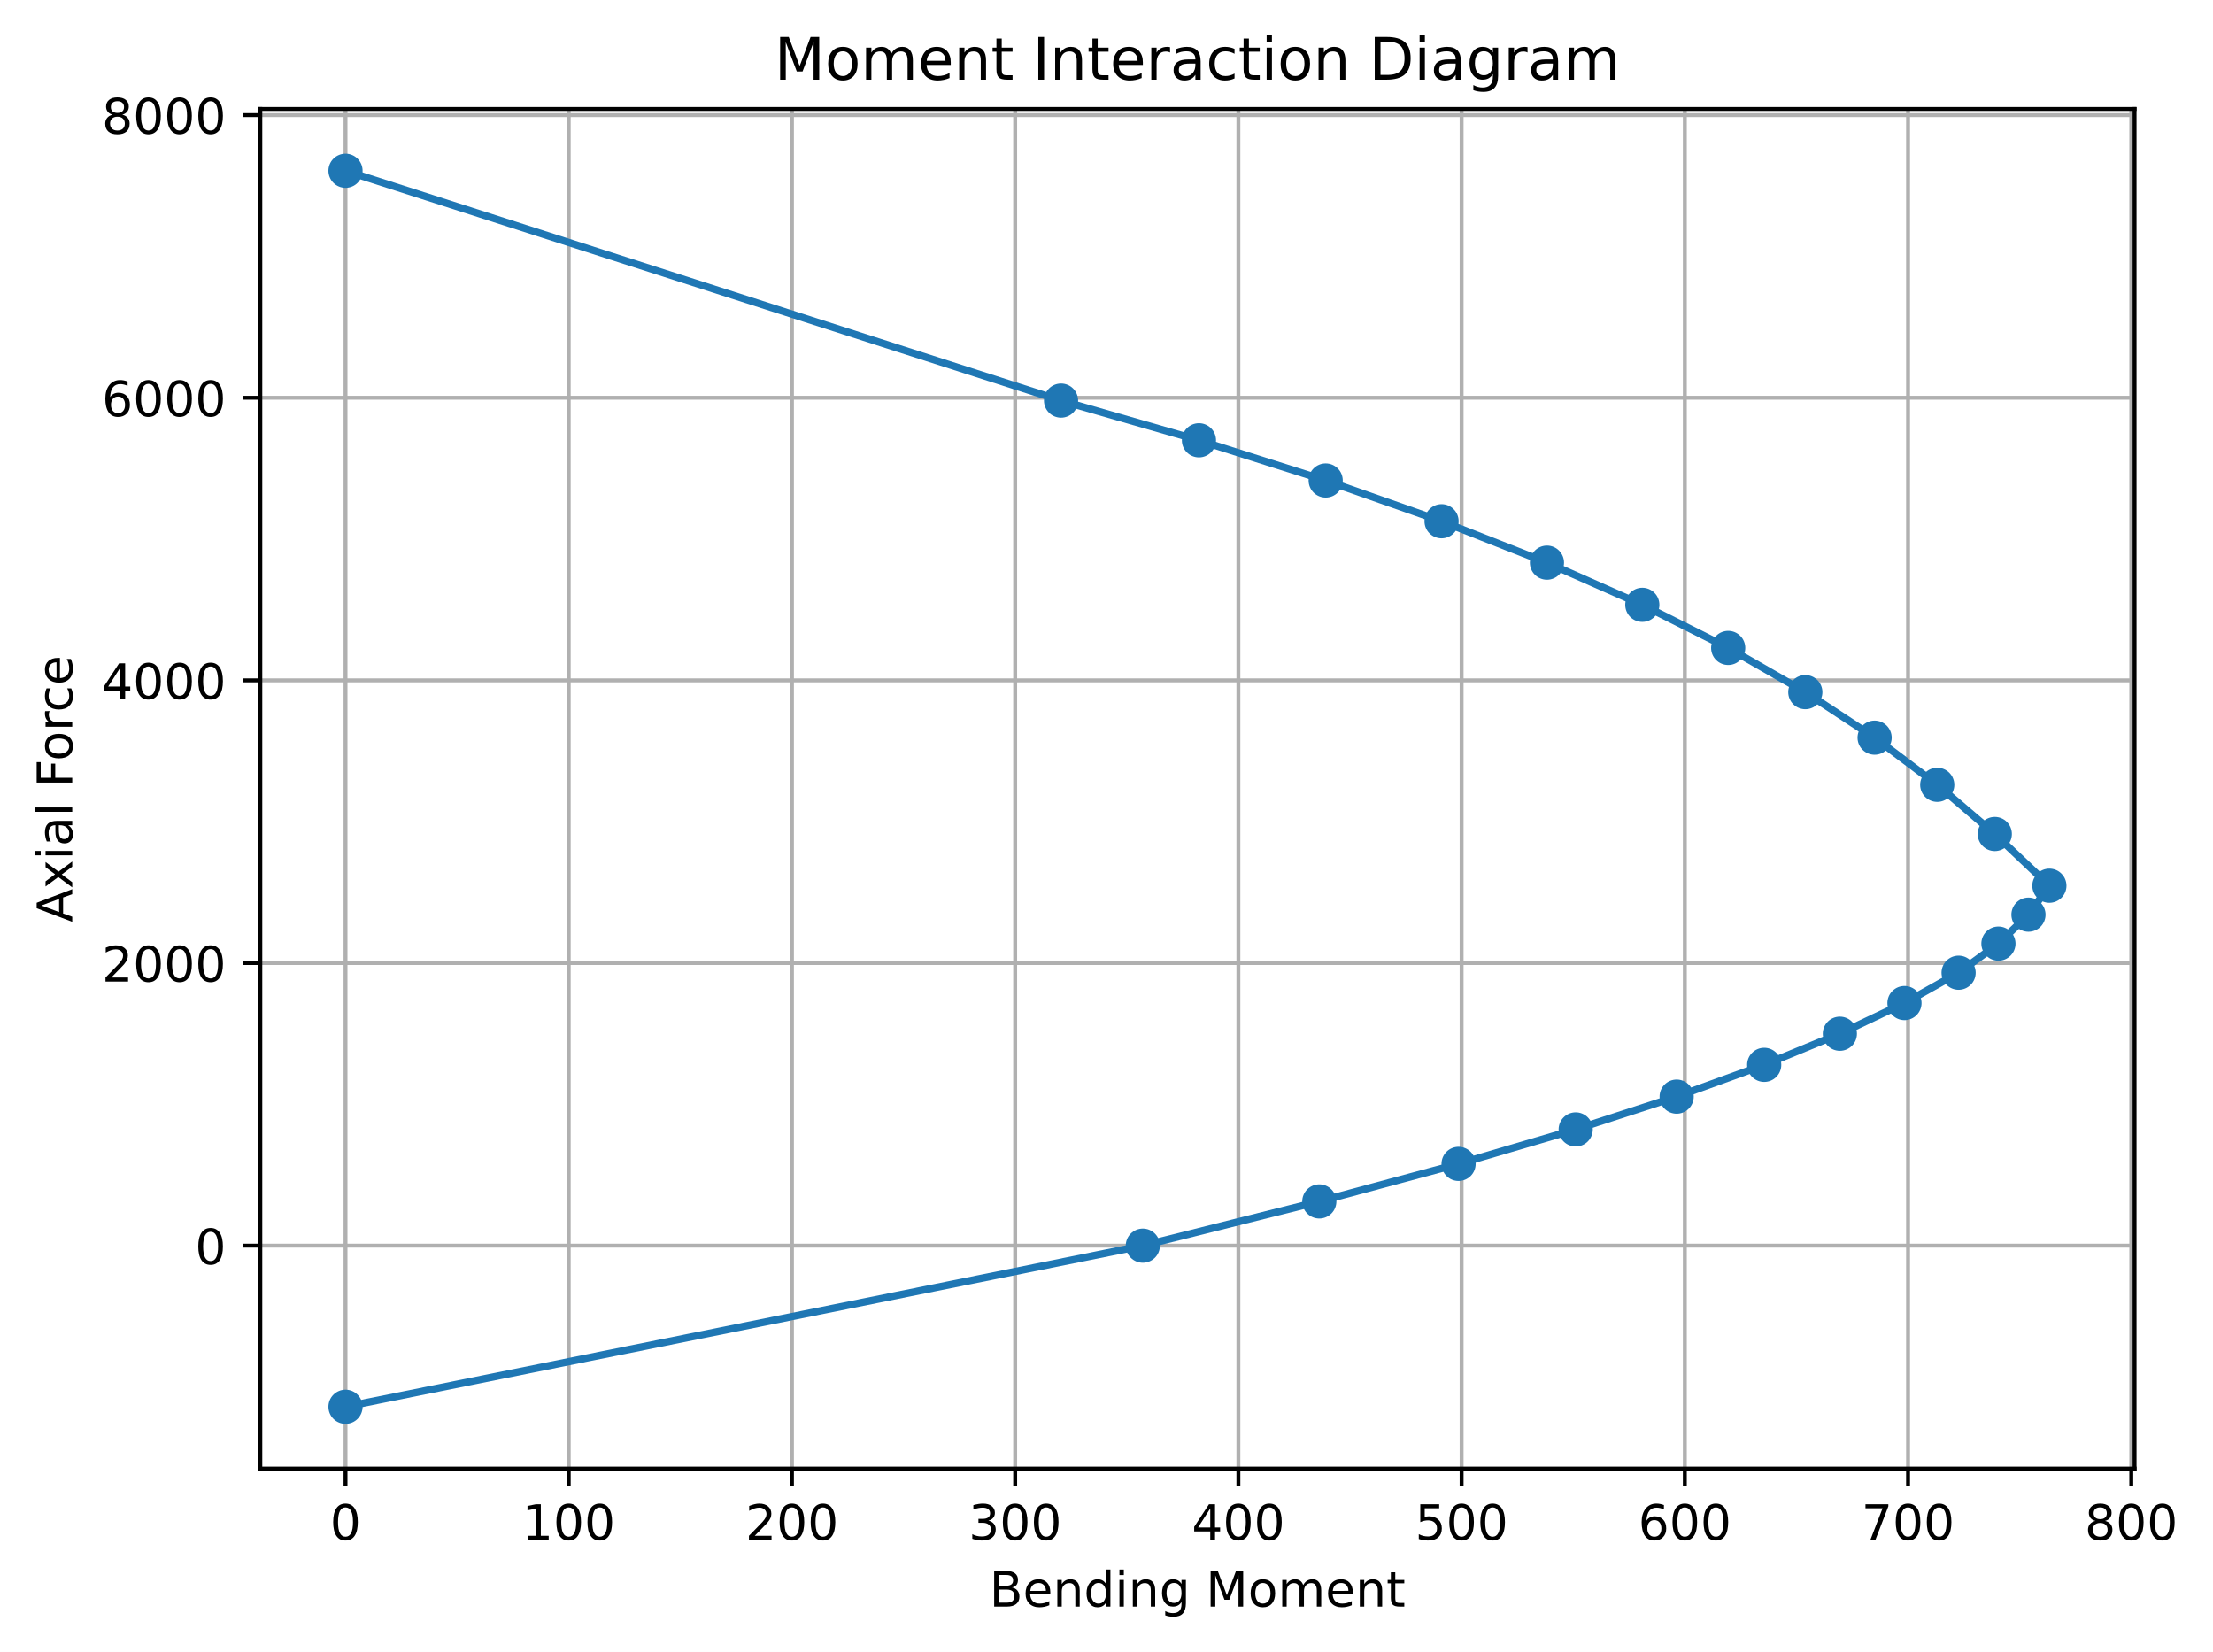
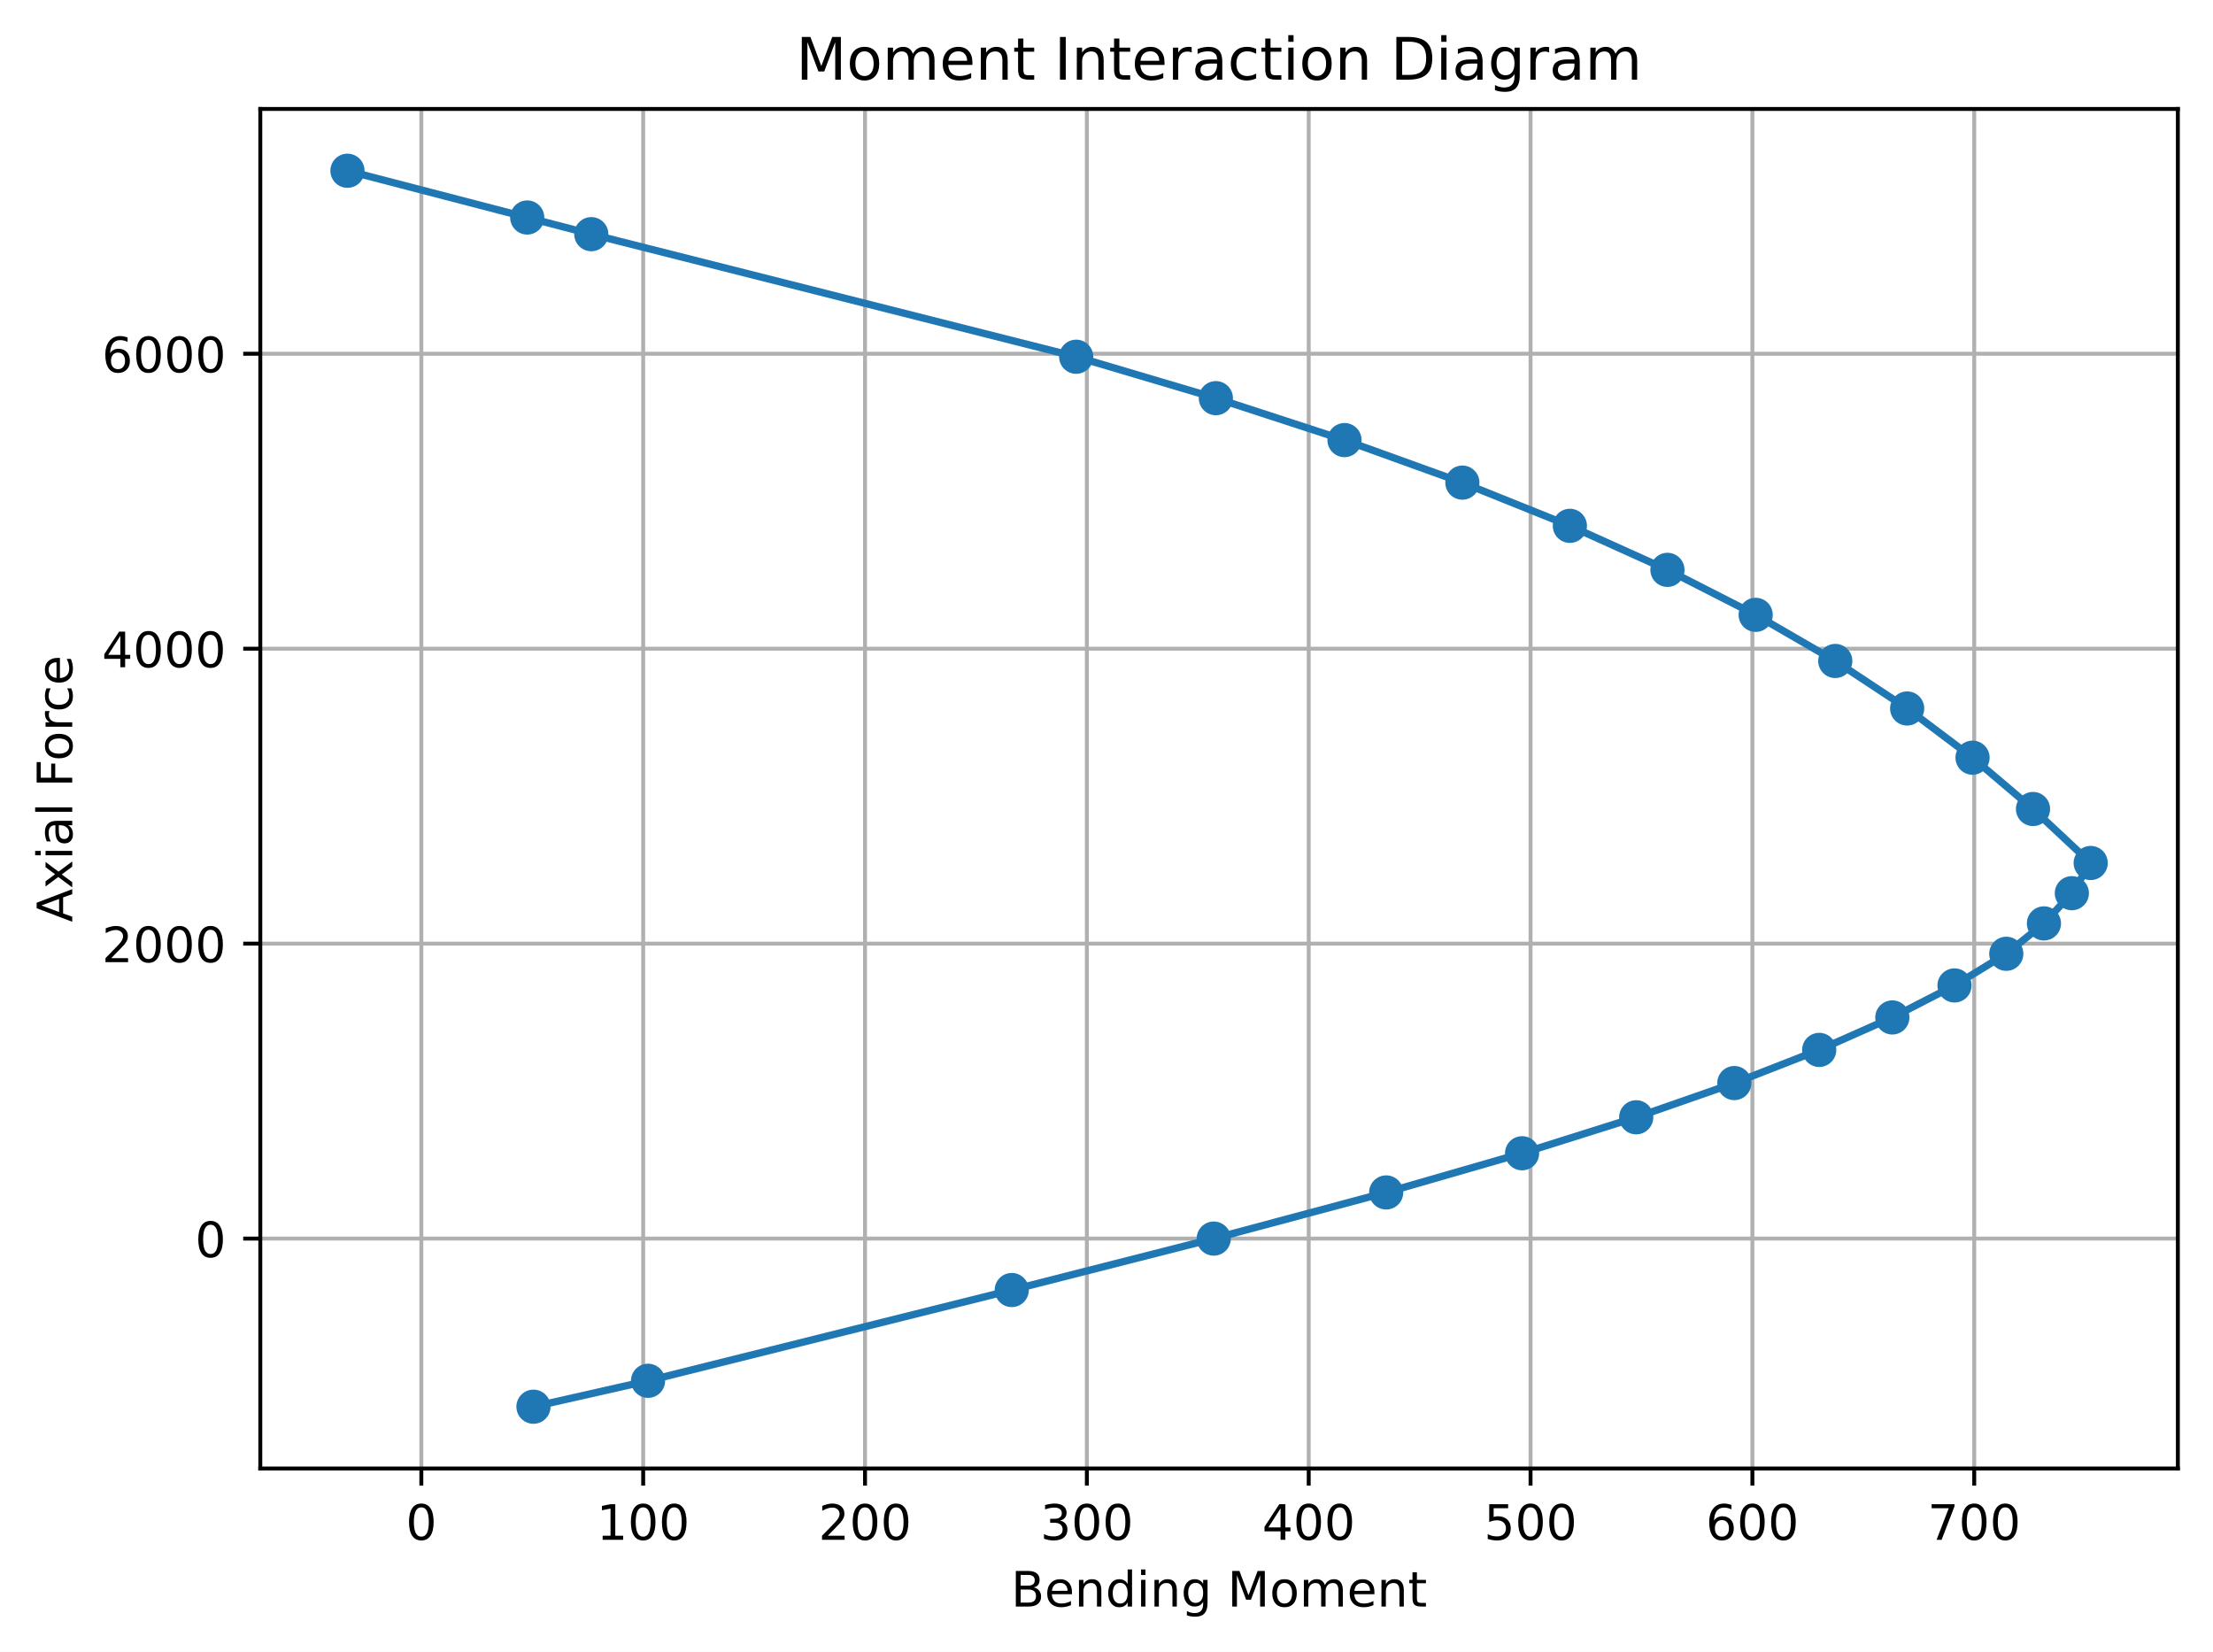
- <svg xmlns="http://www.w3.org/2000/svg" xmlns:xlink="http://www.w3.org/1999/xlink" width="453.365pt" height="338.374pt" viewBox="0 0 453.365 338.374" version="1.1">
+ <svg xmlns="http://www.w3.org/2000/svg" xmlns:xlink="http://www.w3.org/1999/xlink" width="453.384pt" height="338.374pt" viewBox="0 0 453.384 338.374" version="1.1">
  <defs>
    <style type="text/css">*{stroke-linejoin: round; stroke-linecap: butt}</style>
  </defs>
  <g id="figure_1">
    <g id="patch_1">
-       <path d="M -0 338.374  L 453.365 338.374  L 453.365 0  L -0 0  z " style="fill: #ffffff" />
+       <path d="M -0 338.374  L 453.384 338.374  L 453.384 0  L -0 0  z " style="fill: #ffffff" />
    </g>
    <g id="axes_1">
      <g id="patch_2">
-         <path d="M 53.328 300.818  L 437.295 300.818  L 437.295 22.318  L 53.328 22.318  z " style="fill: #ffffff" />
+         <path d="M 53.328 300.818  L 446.184 300.818  L 446.184 22.318  L 53.328 22.318  z " style="fill: #ffffff" />
      </g>
      <g id="matplotlib.axis_1">
        <g id="xtick_1">
          <g id="line2d_1">
-             <path d="M 70.781 300.818  L 70.781 22.318  " clip-path="url(#p9a3f2402bc)" style="fill: none; stroke: #b0b0b0; stroke-width: 0.8; stroke-linecap: square" />
+             <path d="M 86.321 300.818  L 86.321 22.318  " clip-path="url(#pd69ada2372)" style="fill: none; stroke: #b0b0b0; stroke-width: 0.8; stroke-linecap: square" />
          </g>
          <g id="line2d_2">
            <defs>
-               <path id="m0f77abb4a2" d="M 0 0  L 0 3.5  " style="stroke: #000000; stroke-width: 0.8" />
+               <path id="ma779f491b8" d="M 0 0  L 0 3.5  " style="stroke: #000000; stroke-width: 0.8" />
            </defs>
            <g>
-               <use xlink:href="#m0f77abb4a2" x="70.781" y="300.818" style="stroke: #000000; stroke-width: 0.8" />
+               <use xlink:href="#ma779f491b8" x="86.321" y="300.818" style="stroke: #000000; stroke-width: 0.8" />
            </g>
          </g>
          <g id="text_1">
-             <g transform="translate(67.5999 315.4166)scale(0.1 -0.1)">
+             <g transform="translate(83.14009 315.4166)scale(0.1 -0.1)">
              <defs>
                <path id="DejaVuSans-30" d="M 2034 4250  Q 1547 4250 1301 3770  Q 1056 3291 1056 2328  Q 1056 1369 1301 889  Q 1547 409 2034 409  Q 2525 409 2770 889  Q 3016 1369 3016 2328  Q 3016 3291 2770 3770  Q 2525 4250 2034 4250  z M 2034 4750  Q 2819 4750 3233 4129  Q 3647 3509 3647 2328  Q 3647 1150 3233 529  Q 2819 -91 2034 -91  Q 1250 -91 836 529  Q 422 1150 422 2328  Q 422 3509 836 4129  Q 1250 4750 2034 4750  z " transform="scale(0.015625)" />
              </defs>
              <use xlink:href="#DejaVuSans-30" />
            </g>
          </g>
        </g>
        <g id="xtick_2">
          <g id="line2d_3">
-             <path d="M 116.511 300.818  L 116.511 22.318  " clip-path="url(#p9a3f2402bc)" style="fill: none; stroke: #b0b0b0; stroke-width: 0.8; stroke-linecap: square" />
+             <path d="M 131.771 300.818  L 131.771 22.318  " clip-path="url(#pd69ada2372)" style="fill: none; stroke: #b0b0b0; stroke-width: 0.8; stroke-linecap: square" />
          </g>
          <g id="line2d_4">
            <g>
-               <use xlink:href="#m0f77abb4a2" x="116.511" y="300.818" style="stroke: #000000; stroke-width: 0.8" />
+               <use xlink:href="#ma779f491b8" x="131.771" y="300.818" style="stroke: #000000; stroke-width: 0.8" />
            </g>
          </g>
          <g id="text_2">
-             <g transform="translate(106.9675 315.4166)scale(0.1 -0.1)">
+             <g transform="translate(122.2269 315.4166)scale(0.1 -0.1)">
              <defs>
                <path id="DejaVuSans-31" d="M 794 531  L 1825 531  L 1825 4091  L 703 3866  L 703 4441  L 1819 4666  L 2450 4666  L 2450 531  L 3481 531  L 3481 0  L 794 0  L 794 531  z " transform="scale(0.015625)" />
              </defs>
              <use xlink:href="#DejaVuSans-31" />
              <use xlink:href="#DejaVuSans-30" x="63.623" />
              <use xlink:href="#DejaVuSans-30" x="127.246" />
            </g>
          </g>
        </g>
        <g id="xtick_3">
          <g id="line2d_5">
-             <path d="M 162.241 300.818  L 162.241 22.318  " clip-path="url(#p9a3f2402bc)" style="fill: none; stroke: #b0b0b0; stroke-width: 0.8; stroke-linecap: square" />
+             <path d="M 177.22 300.818  L 177.22 22.318  " clip-path="url(#pd69ada2372)" style="fill: none; stroke: #b0b0b0; stroke-width: 0.8; stroke-linecap: square" />
          </g>
          <g id="line2d_6">
            <g>
-               <use xlink:href="#m0f77abb4a2" x="162.241" y="300.818" style="stroke: #000000; stroke-width: 0.8" />
+               <use xlink:href="#ma779f491b8" x="177.22" y="300.818" style="stroke: #000000; stroke-width: 0.8" />
            </g>
          </g>
          <g id="text_3">
-             <g transform="translate(152.6975 315.4166)scale(0.1 -0.1)">
+             <g transform="translate(167.6762 315.4166)scale(0.1 -0.1)">
              <defs>
                <path id="DejaVuSans-32" d="M 1228 531  L 3431 531  L 3431 0  L 469 0  L 469 531  Q 828 903 1448 1529  Q 2069 2156 2228 2338  Q 2531 2678 2651 2914  Q 2772 3150 2772 3378  Q 2772 3750 2511 3984  Q 2250 4219 1831 4219  Q 1534 4219 1204 4116  Q 875 4013 500 3803  L 500 4441  Q 881 4594 1212 4672  Q 1544 4750 1819 4750  Q 2544 4750 2975 4387  Q 3406 4025 3406 3419  Q 3406 3131 3298 2873  Q 3191 2616 2906 2266  Q 2828 2175 2409 1742  Q 1991 1309 1228 531  z " transform="scale(0.015625)" />
              </defs>
              <use xlink:href="#DejaVuSans-32" />
              <use xlink:href="#DejaVuSans-30" x="63.623" />
              <use xlink:href="#DejaVuSans-30" x="127.246" />
            </g>
          </g>
        </g>
        <g id="xtick_4">
          <g id="line2d_7">
-             <path d="M 207.971 300.818  L 207.971 22.318  " clip-path="url(#p9a3f2402bc)" style="fill: none; stroke: #b0b0b0; stroke-width: 0.8; stroke-linecap: square" />
+             <path d="M 222.669 300.818  L 222.669 22.318  " clip-path="url(#pd69ada2372)" style="fill: none; stroke: #b0b0b0; stroke-width: 0.8; stroke-linecap: square" />
          </g>
          <g id="line2d_8">
            <g>
-               <use xlink:href="#m0f77abb4a2" x="207.971" y="300.818" style="stroke: #000000; stroke-width: 0.8" />
+               <use xlink:href="#ma779f491b8" x="222.669" y="300.818" style="stroke: #000000; stroke-width: 0.8" />
            </g>
          </g>
          <g id="text_4">
-             <g transform="translate(198.4276 315.4166)scale(0.1 -0.1)">
+             <g transform="translate(213.1255 315.4166)scale(0.1 -0.1)">
              <defs>
                <path id="DejaVuSans-33" d="M 2597 2516  Q 3050 2419 3304 2112  Q 3559 1806 3559 1356  Q 3559 666 3084 287  Q 2609 -91 1734 -91  Q 1441 -91 1130 -33  Q 819 25 488 141  L 488 750  Q 750 597 1062 519  Q 1375 441 1716 441  Q 2309 441 2620 675  Q 2931 909 2931 1356  Q 2931 1769 2642 2001  Q 2353 2234 1838 2234  L 1294 2234  L 1294 2753  L 1863 2753  Q 2328 2753 2575 2939  Q 2822 3125 2822 3475  Q 2822 3834 2567 4026  Q 2313 4219 1838 4219  Q 1578 4219 1281 4162  Q 984 4106 628 3988  L 628 4550  Q 988 4650 1302 4700  Q 1616 4750 1894 4750  Q 2613 4750 3031 4423  Q 3450 4097 3450 3541  Q 3450 3153 3228 2886  Q 3006 2619 2597 2516  z " transform="scale(0.015625)" />
              </defs>
              <use xlink:href="#DejaVuSans-33" />
              <use xlink:href="#DejaVuSans-30" x="63.623" />
              <use xlink:href="#DejaVuSans-30" x="127.246" />
            </g>
          </g>
        </g>
        <g id="xtick_5">
          <g id="line2d_9">
-             <path d="M 253.701 300.818  L 253.701 22.318  " clip-path="url(#p9a3f2402bc)" style="fill: none; stroke: #b0b0b0; stroke-width: 0.8; stroke-linecap: square" />
+             <path d="M 268.119 300.818  L 268.119 22.318  " clip-path="url(#pd69ada2372)" style="fill: none; stroke: #b0b0b0; stroke-width: 0.8; stroke-linecap: square" />
          </g>
          <g id="line2d_10">
            <g>
-               <use xlink:href="#m0f77abb4a2" x="253.701" y="300.818" style="stroke: #000000; stroke-width: 0.8" />
+               <use xlink:href="#ma779f491b8" x="268.119" y="300.818" style="stroke: #000000; stroke-width: 0.8" />
            </g>
          </g>
          <g id="text_5">
-             <g transform="translate(244.1577 315.4166)scale(0.1 -0.1)">
+             <g transform="translate(258.5748 315.4166)scale(0.1 -0.1)">
              <defs>
                <path id="DejaVuSans-34" d="M 2419 4116  L 825 1625  L 2419 1625  L 2419 4116  z M 2253 4666  L 3047 4666  L 3047 1625  L 3713 1625  L 3713 1100  L 3047 1100  L 3047 0  L 2419 0  L 2419 1100  L 313 1100  L 313 1709  L 2253 4666  z " transform="scale(0.015625)" />
              </defs>
              <use xlink:href="#DejaVuSans-34" />
              <use xlink:href="#DejaVuSans-30" x="63.623" />
              <use xlink:href="#DejaVuSans-30" x="127.246" />
            </g>
          </g>
        </g>
        <g id="xtick_6">
          <g id="line2d_11">
-             <path d="M 299.431 300.818  L 299.431 22.318  " clip-path="url(#p9a3f2402bc)" style="fill: none; stroke: #b0b0b0; stroke-width: 0.8; stroke-linecap: square" />
+             <path d="M 313.568 300.818  L 313.568 22.318  " clip-path="url(#pd69ada2372)" style="fill: none; stroke: #b0b0b0; stroke-width: 0.8; stroke-linecap: square" />
          </g>
          <g id="line2d_12">
            <g>
-               <use xlink:href="#m0f77abb4a2" x="299.431" y="300.818" style="stroke: #000000; stroke-width: 0.8" />
+               <use xlink:href="#ma779f491b8" x="313.568" y="300.818" style="stroke: #000000; stroke-width: 0.8" />
            </g>
          </g>
          <g id="text_6">
-             <g transform="translate(289.8877 315.4166)scale(0.1 -0.1)">
+             <g transform="translate(304.0241 315.4166)scale(0.1 -0.1)">
              <defs>
                <path id="DejaVuSans-35" d="M 691 4666  L 3169 4666  L 3169 4134  L 1269 4134  L 1269 2991  Q 1406 3038 1543 3061  Q 1681 3084 1819 3084  Q 2600 3084 3056 2656  Q 3513 2228 3513 1497  Q 3513 744 3044 326  Q 2575 -91 1722 -91  Q 1428 -91 1123 -41  Q 819 9 494 109  L 494 744  Q 775 591 1075 516  Q 1375 441 1709 441  Q 2250 441 2565 725  Q 2881 1009 2881 1497  Q 2881 1984 2565 2268  Q 2250 2553 1709 2553  Q 1456 2553 1204 2497  Q 953 2441 691 2322  L 691 4666  z " transform="scale(0.015625)" />
              </defs>
              <use xlink:href="#DejaVuSans-35" />
              <use xlink:href="#DejaVuSans-30" x="63.623" />
              <use xlink:href="#DejaVuSans-30" x="127.246" />
            </g>
          </g>
        </g>
        <g id="xtick_7">
          <g id="line2d_13">
-             <path d="M 345.162 300.818  L 345.162 22.318  " clip-path="url(#p9a3f2402bc)" style="fill: none; stroke: #b0b0b0; stroke-width: 0.8; stroke-linecap: square" />
+             <path d="M 359.017 300.818  L 359.017 22.318  " clip-path="url(#pd69ada2372)" style="fill: none; stroke: #b0b0b0; stroke-width: 0.8; stroke-linecap: square" />
          </g>
          <g id="line2d_14">
            <g>
-               <use xlink:href="#m0f77abb4a2" x="345.162" y="300.818" style="stroke: #000000; stroke-width: 0.8" />
+               <use xlink:href="#ma779f491b8" x="359.017" y="300.818" style="stroke: #000000; stroke-width: 0.8" />
            </g>
          </g>
          <g id="text_7">
-             <g transform="translate(335.6178 315.4166)scale(0.1 -0.1)">
+             <g transform="translate(349.4734 315.4166)scale(0.1 -0.1)">
              <defs>
                <path id="DejaVuSans-36" d="M 2113 2584  Q 1688 2584 1439 2293  Q 1191 2003 1191 1497  Q 1191 994 1439 701  Q 1688 409 2113 409  Q 2538 409 2786 701  Q 3034 994 3034 1497  Q 3034 2003 2786 2293  Q 2538 2584 2113 2584  z M 3366 4563  L 3366 3988  Q 3128 4100 2886 4159  Q 2644 4219 2406 4219  Q 1781 4219 1451 3797  Q 1122 3375 1075 2522  Q 1259 2794 1537 2939  Q 1816 3084 2150 3084  Q 2853 3084 3261 2657  Q 3669 2231 3669 1497  Q 3669 778 3244 343  Q 2819 -91 2113 -91  Q 1303 -91 875 529  Q 447 1150 447 2328  Q 447 3434 972 4092  Q 1497 4750 2381 4750  Q 2619 4750 2861 4703  Q 3103 4656 3366 4563  z " transform="scale(0.015625)" />
              </defs>
              <use xlink:href="#DejaVuSans-36" />
              <use xlink:href="#DejaVuSans-30" x="63.623" />
              <use xlink:href="#DejaVuSans-30" x="127.246" />
            </g>
          </g>
        </g>
        <g id="xtick_8">
          <g id="line2d_15">
-             <path d="M 390.892 300.818  L 390.892 22.318  " clip-path="url(#p9a3f2402bc)" style="fill: none; stroke: #b0b0b0; stroke-width: 0.8; stroke-linecap: square" />
+             <path d="M 404.466 300.818  L 404.466 22.318  " clip-path="url(#pd69ada2372)" style="fill: none; stroke: #b0b0b0; stroke-width: 0.8; stroke-linecap: square" />
          </g>
          <g id="line2d_16">
            <g>
-               <use xlink:href="#m0f77abb4a2" x="390.892" y="300.818" style="stroke: #000000; stroke-width: 0.8" />
+               <use xlink:href="#ma779f491b8" x="404.466" y="300.818" style="stroke: #000000; stroke-width: 0.8" />
            </g>
          </g>
          <g id="text_8">
-             <g transform="translate(381.3479 315.4166)scale(0.1 -0.1)">
+             <g transform="translate(394.9227 315.4166)scale(0.1 -0.1)">
              <defs>
                <path id="DejaVuSans-37" d="M 525 4666  L 3525 4666  L 3525 4397  L 1831 0  L 1172 0  L 2766 4134  L 525 4134  L 525 4666  z " transform="scale(0.015625)" />
              </defs>
              <use xlink:href="#DejaVuSans-37" />
              <use xlink:href="#DejaVuSans-30" x="63.623" />
              <use xlink:href="#DejaVuSans-30" x="127.246" />
            </g>
          </g>
        </g>
-         <g id="xtick_9">
-           <g id="line2d_17">
-             <path d="M 436.622 300.818  L 436.622 22.318  " clip-path="url(#p9a3f2402bc)" style="fill: none; stroke: #b0b0b0; stroke-width: 0.8; stroke-linecap: square" />
-           </g>
-           <g id="line2d_18">
-             <g>
-               <use xlink:href="#m0f77abb4a2" x="436.622" y="300.818" style="stroke: #000000; stroke-width: 0.8" />
-             </g>
-           </g>
-           <g id="text_9">
-             <g transform="translate(427.078 315.4166)scale(0.1 -0.1)">
-               <defs>
-                 <path id="DejaVuSans-38" d="M 2034 2216  Q 1584 2216 1326 1975  Q 1069 1734 1069 1313  Q 1069 891 1326 650  Q 1584 409 2034 409  Q 2484 409 2743 651  Q 3003 894 3003 1313  Q 3003 1734 2745 1975  Q 2488 2216 2034 2216  z M 1403 2484  Q 997 2584 770 2862  Q 544 3141 544 3541  Q 544 4100 942 4425  Q 1341 4750 2034 4750  Q 2731 4750 3128 4425  Q 3525 4100 3525 3541  Q 3525 3141 3298 2862  Q 3072 2584 2669 2484  Q 3125 2378 3379 2068  Q 3634 1759 3634 1313  Q 3634 634 3220 271  Q 2806 -91 2034 -91  Q 1263 -91 848 271  Q 434 634 434 1313  Q 434 1759 690 2068  Q 947 2378 1403 2484  z M 1172 3481  Q 1172 3119 1398 2916  Q 1625 2713 2034 2713  Q 2441 2713 2670 2916  Q 2900 3119 2900 3481  Q 2900 3844 2670 4047  Q 2441 4250 2034 4250  Q 1625 4250 1398 4047  Q 1172 3844 1172 3481  z " transform="scale(0.015625)" />
-               </defs>
-               <use xlink:href="#DejaVuSans-38" />
-               <use xlink:href="#DejaVuSans-30" x="63.623" />
-               <use xlink:href="#DejaVuSans-30" x="127.246" />
-             </g>
-           </g>
-         </g>
-         <g id="text_10">
-           <g transform="translate(202.6911 329.0947)scale(0.1 -0.1)">
+         <g id="text_9">
+           <g transform="translate(207.1359 329.0947)scale(0.1 -0.1)">
            <defs>
              <path id="DejaVuSans-42" d="M 1259 2228  L 1259 519  L 2272 519  Q 2781 519 3026 730  Q 3272 941 3272 1375  Q 3272 1813 3026 2020  Q 2781 2228 2272 2228  L 1259 2228  z M 1259 4147  L 1259 2741  L 2194 2741  Q 2656 2741 2882 2914  Q 3109 3088 3109 3444  Q 3109 3797 2882 3972  Q 2656 4147 2194 4147  L 1259 4147  z M 628 4666  L 2241 4666  Q 2963 4666 3353 4366  Q 3744 4066 3744 3513  Q 3744 3084 3544 2831  Q 3344 2578 2956 2516  Q 3422 2416 3680 2098  Q 3938 1781 3938 1306  Q 3938 681 3513 340  Q 3088 0 2303 0  L 628 0  L 628 4666  z " transform="scale(0.015625)" />
              <path id="DejaVuSans-65" d="M 3597 1894  L 3597 1613  L 953 1613  Q 991 1019 1311 708  Q 1631 397 2203 397  Q 2534 397 2845 478  Q 3156 559 3463 722  L 3463 178  Q 3153 47 2828 -22  Q 2503 -91 2169 -91  Q 1331 -91 842 396  Q 353 884 353 1716  Q 353 2575 817 3079  Q 1281 3584 2069 3584  Q 2775 3584 3186 3129  Q 3597 2675 3597 1894  z M 3022 2063  Q 3016 2534 2758 2815  Q 2500 3097 2075 3097  Q 1594 3097 1305 2825  Q 1016 2553 972 2059  L 3022 2063  z " transform="scale(0.015625)" />
              <path id="DejaVuSans-6e" d="M 3513 2113  L 3513 0  L 2938 0  L 2938 2094  Q 2938 2591 2744 2837  Q 2550 3084 2163 3084  Q 1697 3084 1428 2787  Q 1159 2491 1159 1978  L 1159 0  L 581 0  L 581 3500  L 1159 3500  L 1159 2956  Q 1366 3272 1645 3428  Q 1925 3584 2291 3584  Q 2894 3584 3203 3211  Q 3513 2838 3513 2113  z " transform="scale(0.015625)" />
              <path id="DejaVuSans-64" d="M 2906 2969  L 2906 4863  L 3481 4863  L 3481 0  L 2906 0  L 2906 525  Q 2725 213 2448 61  Q 2172 -91 1784 -91  Q 1150 -91 751 415  Q 353 922 353 1747  Q 353 2572 751 3078  Q 1150 3584 1784 3584  Q 2172 3584 2448 3432  Q 2725 3281 2906 2969  z M 947 1747  Q 947 1113 1208 752  Q 1469 391 1925 391  Q 2381 391 2643 752  Q 2906 1113 2906 1747  Q 2906 2381 2643 2742  Q 2381 3103 1925 3103  Q 1469 3103 1208 2742  Q 947 2381 947 1747  z " transform="scale(0.015625)" />
              <path id="DejaVuSans-69" d="M 603 3500  L 1178 3500  L 1178 0  L 603 0  L 603 3500  z M 603 4863  L 1178 4863  L 1178 4134  L 603 4134  L 603 4863  z " transform="scale(0.015625)" />
              <path id="DejaVuSans-67" d="M 2906 1791  Q 2906 2416 2648 2759  Q 2391 3103 1925 3103  Q 1463 3103 1205 2759  Q 947 2416 947 1791  Q 947 1169 1205 825  Q 1463 481 1925 481  Q 2391 481 2648 825  Q 2906 1169 2906 1791  z M 3481 434  Q 3481 -459 3084 -895  Q 2688 -1331 1869 -1331  Q 1566 -1331 1297 -1286  Q 1028 -1241 775 -1147  L 775 -588  Q 1028 -725 1275 -790  Q 1522 -856 1778 -856  Q 2344 -856 2625 -561  Q 2906 -266 2906 331  L 2906 616  Q 2728 306 2450 153  Q 2172 0 1784 0  Q 1141 0 747 490  Q 353 981 353 1791  Q 353 2603 747 3093  Q 1141 3584 1784 3584  Q 2172 3584 2450 3431  Q 2728 3278 2906 2969  L 2906 3500  L 3481 3500  L 3481 434  z " transform="scale(0.015625)" />
              <path id="DejaVuSans-20" transform="scale(0.015625)" />
              <path id="DejaVuSans-4d" d="M 628 4666  L 1569 4666  L 2759 1491  L 3956 4666  L 4897 4666  L 4897 0  L 4281 0  L 4281 4097  L 3078 897  L 2444 897  L 1241 4097  L 1241 0  L 628 0  L 628 4666  z " transform="scale(0.015625)" />
              <path id="DejaVuSans-6f" d="M 1959 3097  Q 1497 3097 1228 2736  Q 959 2375 959 1747  Q 959 1119 1226 758  Q 1494 397 1959 397  Q 2419 397 2687 759  Q 2956 1122 2956 1747  Q 2956 2369 2687 2733  Q 2419 3097 1959 3097  z M 1959 3584  Q 2709 3584 3137 3096  Q 3566 2609 3566 1747  Q 3566 888 3137 398  Q 2709 -91 1959 -91  Q 1206 -91 779 398  Q 353 888 353 1747  Q 353 2609 779 3096  Q 1206 3584 1959 3584  z " transform="scale(0.015625)" />
              <path id="DejaVuSans-6d" d="M 3328 2828  Q 3544 3216 3844 3400  Q 4144 3584 4550 3584  Q 5097 3584 5394 3201  Q 5691 2819 5691 2113  L 5691 0  L 5113 0  L 5113 2094  Q 5113 2597 4934 2840  Q 4756 3084 4391 3084  Q 3944 3084 3684 2787  Q 3425 2491 3425 1978  L 3425 0  L 2847 0  L 2847 2094  Q 2847 2600 2669 2842  Q 2491 3084 2119 3084  Q 1678 3084 1418 2786  Q 1159 2488 1159 1978  L 1159 0  L 581 0  L 581 3500  L 1159 3500  L 1159 2956  Q 1356 3278 1631 3431  Q 1906 3584 2284 3584  Q 2666 3584 2933 3390  Q 3200 3197 3328 2828  z " transform="scale(0.015625)" />
              <path id="DejaVuSans-74" d="M 1172 4494  L 1172 3500  L 2356 3500  L 2356 3053  L 1172 3053  L 1172 1153  Q 1172 725 1289 603  Q 1406 481 1766 481  L 2356 481  L 2356 0  L 1766 0  Q 1100 0 847 248  Q 594 497 594 1153  L 594 3053  L 172 3053  L 172 3500  L 594 3500  L 594 4494  L 1172 4494  z " transform="scale(0.015625)" />
            </defs>
            <use xlink:href="#DejaVuSans-42" />
            <use xlink:href="#DejaVuSans-65" x="68.604" />
            <use xlink:href="#DejaVuSans-6e" x="130.127" />
            <use xlink:href="#DejaVuSans-64" x="193.506" />
            <use xlink:href="#DejaVuSans-69" x="256.982" />
            <use xlink:href="#DejaVuSans-6e" x="284.766" />
            <use xlink:href="#DejaVuSans-67" x="348.145" />
            <use xlink:href="#DejaVuSans-20" x="411.621" />
            <use xlink:href="#DejaVuSans-4d" x="443.408" />
            <use xlink:href="#DejaVuSans-6f" x="529.688" />
            <use xlink:href="#DejaVuSans-6d" x="590.869" />
            <use xlink:href="#DejaVuSans-65" x="688.281" />
            <use xlink:href="#DejaVuSans-6e" x="749.805" />
            <use xlink:href="#DejaVuSans-74" x="813.184" />
          </g>
        </g>
      </g>
      <g id="matplotlib.axis_2">
        <g id="ytick_1">
+           <g id="line2d_17">
+             <path d="M 53.328 253.72  L 446.184 253.72  " clip-path="url(#pd69ada2372)" style="fill: none; stroke: #b0b0b0; stroke-width: 0.8; stroke-linecap: square" />
+           </g>
+           <g id="line2d_18">
+             <defs>
+               <path id="m4c1b0a8e4b" d="M 0 0  L -3.5 0  " style="stroke: #000000; stroke-width: 0.8" />
+             </defs>
+             <g>
+               <use xlink:href="#m4c1b0a8e4b" x="53.328" y="253.72" style="stroke: #000000; stroke-width: 0.8" />
+             </g>
+           </g>
+           <g id="text_10">
+             <g transform="translate(39.96563 257.5193)scale(0.1 -0.1)">
+               <use xlink:href="#DejaVuSans-30" />
+             </g>
+           </g>
+         </g>
+         <g id="ytick_2">
          <g id="line2d_19">
-             <path d="M 53.328 255.158  L 437.295 255.158  " clip-path="url(#p9a3f2402bc)" style="fill: none; stroke: #b0b0b0; stroke-width: 0.8; stroke-linecap: square" />
+             <path d="M 53.328 193.301  L 446.184 193.301  " clip-path="url(#pd69ada2372)" style="fill: none; stroke: #b0b0b0; stroke-width: 0.8; stroke-linecap: square" />
          </g>
          <g id="line2d_20">
-             <defs>
-               <path id="mca8561e95a" d="M 0 0  L -3.5 0  " style="stroke: #000000; stroke-width: 0.8" />
-             </defs>
-             <g>
-               <use xlink:href="#mca8561e95a" x="53.328" y="255.158" style="stroke: #000000; stroke-width: 0.8" />
+             <g>
+               <use xlink:href="#m4c1b0a8e4b" x="53.328" y="193.301" style="stroke: #000000; stroke-width: 0.8" />
            </g>
          </g>
          <g id="text_11">
-             <g transform="translate(39.96563 258.9571)scale(0.1 -0.1)">
-               <use xlink:href="#DejaVuSans-30" />
-             </g>
-           </g>
-         </g>
-         <g id="ytick_2">
+             <g transform="translate(20.87813 197.1002)scale(0.1 -0.1)">
+               <use xlink:href="#DejaVuSans-32" />
+               <use xlink:href="#DejaVuSans-30" x="63.623" />
+               <use xlink:href="#DejaVuSans-30" x="127.246" />
+               <use xlink:href="#DejaVuSans-30" x="190.869" />
+             </g>
+           </g>
+         </g>
+         <g id="ytick_3">
          <g id="line2d_21">
-             <path d="M 53.328 197.261  L 437.295 197.261  " clip-path="url(#p9a3f2402bc)" style="fill: none; stroke: #b0b0b0; stroke-width: 0.8; stroke-linecap: square" />
+             <path d="M 53.328 132.882  L 446.184 132.882  " clip-path="url(#pd69ada2372)" style="fill: none; stroke: #b0b0b0; stroke-width: 0.8; stroke-linecap: square" />
          </g>
          <g id="line2d_22">
            <g>
-               <use xlink:href="#mca8561e95a" x="53.328" y="197.261" style="stroke: #000000; stroke-width: 0.8" />
+               <use xlink:href="#m4c1b0a8e4b" x="53.328" y="132.882" style="stroke: #000000; stroke-width: 0.8" />
            </g>
          </g>
          <g id="text_12">
-             <g transform="translate(20.87813 201.0604)scale(0.1 -0.1)">
-               <use xlink:href="#DejaVuSans-32" />
+             <g transform="translate(20.87813 136.681)scale(0.1 -0.1)">
+               <use xlink:href="#DejaVuSans-34" />
              <use xlink:href="#DejaVuSans-30" x="63.623" />
              <use xlink:href="#DejaVuSans-30" x="127.246" />
              <use xlink:href="#DejaVuSans-30" x="190.869" />
            </g>
          </g>
        </g>
-         <g id="ytick_3">
+         <g id="ytick_4">
          <g id="line2d_23">
-             <path d="M 53.328 139.365  L 437.295 139.365  " clip-path="url(#p9a3f2402bc)" style="fill: none; stroke: #b0b0b0; stroke-width: 0.8; stroke-linecap: square" />
+             <path d="M 53.328 72.463  L 446.184 72.463  " clip-path="url(#pd69ada2372)" style="fill: none; stroke: #b0b0b0; stroke-width: 0.8; stroke-linecap: square" />
          </g>
          <g id="line2d_24">
            <g>
-               <use xlink:href="#mca8561e95a" x="53.328" y="139.365" style="stroke: #000000; stroke-width: 0.8" />
+               <use xlink:href="#m4c1b0a8e4b" x="53.328" y="72.463" style="stroke: #000000; stroke-width: 0.8" />
            </g>
          </g>
          <g id="text_13">
-             <g transform="translate(20.87813 143.1637)scale(0.1 -0.1)">
-               <use xlink:href="#DejaVuSans-34" />
+             <g transform="translate(20.87813 76.26187)scale(0.1 -0.1)">
+               <use xlink:href="#DejaVuSans-36" />
              <use xlink:href="#DejaVuSans-30" x="63.623" />
              <use xlink:href="#DejaVuSans-30" x="127.246" />
              <use xlink:href="#DejaVuSans-30" x="190.869" />
            </g>
          </g>
        </g>
-         <g id="ytick_4">
-           <g id="line2d_25">
-             <path d="M 53.328 81.468  L 437.295 81.468  " clip-path="url(#p9a3f2402bc)" style="fill: none; stroke: #b0b0b0; stroke-width: 0.8; stroke-linecap: square" />
-           </g>
-           <g id="line2d_26">
-             <g>
-               <use xlink:href="#mca8561e95a" x="53.328" y="81.468" style="stroke: #000000; stroke-width: 0.8" />
-             </g>
-           </g>
-           <g id="text_14">
-             <g transform="translate(20.87813 85.26702)scale(0.1 -0.1)">
-               <use xlink:href="#DejaVuSans-36" />
-               <use xlink:href="#DejaVuSans-30" x="63.623" />
-               <use xlink:href="#DejaVuSans-30" x="127.246" />
-               <use xlink:href="#DejaVuSans-30" x="190.869" />
-             </g>
-           </g>
-         </g>
-         <g id="ytick_5">
-           <g id="line2d_27">
-             <path d="M 53.328 23.571  L 437.295 23.571  " clip-path="url(#p9a3f2402bc)" style="fill: none; stroke: #b0b0b0; stroke-width: 0.8; stroke-linecap: square" />
-           </g>
-           <g id="line2d_28">
-             <g>
-               <use xlink:href="#mca8561e95a" x="53.328" y="23.571" style="stroke: #000000; stroke-width: 0.8" />
-             </g>
-           </g>
-           <g id="text_15">
-             <g transform="translate(20.87813 27.37032)scale(0.1 -0.1)">
-               <use xlink:href="#DejaVuSans-38" />
-               <use xlink:href="#DejaVuSans-30" x="63.623" />
-               <use xlink:href="#DejaVuSans-30" x="127.246" />
-               <use xlink:href="#DejaVuSans-30" x="190.869" />
-             </g>
-           </g>
-         </g>
-         <g id="text_16">
+         <g id="text_14">
          <g transform="translate(14.79844 188.9017)rotate(-90)scale(0.1 -0.1)">
            <defs>
              <path id="DejaVuSans-41" d="M 2188 4044  L 1331 1722  L 3047 1722  L 2188 4044  z M 1831 4666  L 2547 4666  L 4325 0  L 3669 0  L 3244 1197  L 1141 1197  L 716 0  L 50 0  L 1831 4666  z " transform="scale(0.015625)" />
              <path id="DejaVuSans-78" d="M 3513 3500  L 2247 1797  L 3578 0  L 2900 0  L 1881 1375  L 863 0  L 184 0  L 1544 1831  L 300 3500  L 978 3500  L 1906 2253  L 2834 3500  L 3513 3500  z " transform="scale(0.015625)" />
              <path id="DejaVuSans-61" d="M 2194 1759  Q 1497 1759 1228 1600  Q 959 1441 959 1056  Q 959 750 1161 570  Q 1363 391 1709 391  Q 2188 391 2477 730  Q 2766 1069 2766 1631  L 2766 1759  L 2194 1759  z M 3341 1997  L 3341 0  L 2766 0  L 2766 531  Q 2569 213 2275 61  Q 1981 -91 1556 -91  Q 1019 -91 701 211  Q 384 513 384 1019  Q 384 1609 779 1909  Q 1175 2209 1959 2209  L 2766 2209  L 2766 2266  Q 2766 2663 2505 2880  Q 2244 3097 1772 3097  Q 1472 3097 1187 3025  Q 903 2953 641 2809  L 641 3341  Q 956 3463 1253 3523  Q 1550 3584 1831 3584  Q 2591 3584 2966 3190  Q 3341 2797 3341 1997  z " transform="scale(0.015625)" />
              <path id="DejaVuSans-6c" d="M 603 4863  L 1178 4863  L 1178 0  L 603 0  L 603 4863  z " transform="scale(0.015625)" />
              <path id="DejaVuSans-46" d="M 628 4666  L 3309 4666  L 3309 4134  L 1259 4134  L 1259 2759  L 3109 2759  L 3109 2228  L 1259 2228  L 1259 0  L 628 0  L 628 4666  z " transform="scale(0.015625)" />
              <path id="DejaVuSans-72" d="M 2631 2963  Q 2534 3019 2420 3045  Q 2306 3072 2169 3072  Q 1681 3072 1420 2755  Q 1159 2438 1159 1844  L 1159 0  L 581 0  L 581 3500  L 1159 3500  L 1159 2956  Q 1341 3275 1631 3429  Q 1922 3584 2338 3584  Q 2397 3584 2469 3576  Q 2541 3569 2628 3553  L 2631 2963  z " transform="scale(0.015625)" />
              <path id="DejaVuSans-63" d="M 3122 3366  L 3122 2828  Q 2878 2963 2633 3030  Q 2388 3097 2138 3097  Q 1578 3097 1268 2742  Q 959 2388 959 1747  Q 959 1106 1268 751  Q 1578 397 2138 397  Q 2388 397 2633 464  Q 2878 531 3122 666  L 3122 134  Q 2881 22 2623 -34  Q 2366 -91 2075 -91  Q 1284 -91 818 406  Q 353 903 353 1747  Q 353 2603 823 3093  Q 1294 3584 2113 3584  Q 2378 3584 2631 3529  Q 2884 3475 3122 3366  z " transform="scale(0.015625)" />
            </defs>
            <use xlink:href="#DejaVuSans-41" />
            <use xlink:href="#DejaVuSans-78" x="68.408" />
            <use xlink:href="#DejaVuSans-69" x="127.588" />
            <use xlink:href="#DejaVuSans-61" x="155.371" />
            <use xlink:href="#DejaVuSans-6c" x="216.65" />
            <use xlink:href="#DejaVuSans-20" x="244.434" />
            <use xlink:href="#DejaVuSans-46" x="276.221" />
            <use xlink:href="#DejaVuSans-6f" x="330.115" />
            <use xlink:href="#DejaVuSans-72" x="391.297" />
            <use xlink:href="#DejaVuSans-63" x="430.16" />
            <use xlink:href="#DejaVuSans-65" x="485.141" />
          </g>
        </g>
      </g>
-       <g id="line2d_29">
-         <path d="M 70.781 34.977  L 217.37 82.057  L 245.621 90.187  L 271.585 98.419  L 295.324 106.767  L 316.915 115.25  L 336.451 123.891  L 354.046 132.721  L 369.847 141.775  L 384.042 151.101  L 396.872 160.76  L 408.66 170.833  L 419.842 181.429  L 415.559 187.359  L 409.407 193.289  L 401.247 199.252  L 390.158 205.467  L 376.92 211.748  L 361.422 218.122  L 343.486 224.631  L 322.806 231.347  L 298.809 238.407  L 270.28 246.099  L 234.127 255.158  L 70.781 288.159  " clip-path="url(#p9a3f2402bc)" style="fill: none; stroke: #1f77b4; stroke-width: 1.5; stroke-linecap: square" />
+       <g id="line2d_25">
+         <path d="M 71.185 34.977  L 108.012 44.553  L 121.139 47.967  L 220.479 73.077  L 249.098 81.562  L 275.451 90.152  L 299.601 98.864  L 321.624 107.716  L 341.615 116.735  L 359.691 125.949  L 375.999 135.398  L 390.727 145.13  L 404.122 155.209  L 416.509 165.721  L 428.327 176.779  L 424.466 182.967  L 418.747 189.156  L 411.035 195.379  L 400.427 201.864  L 387.689 208.419  L 372.71 215.07  L 355.318 221.863  L 335.213 228.872  L 311.834 236.239  L 283.992 244.267  L 248.664 253.72  L 207.282 264.258  L 132.768 282.848  L 109.291 288.159  " clip-path="url(#pd69ada2372)" style="fill: none; stroke: #1f77b4; stroke-width: 1.5; stroke-linecap: square" />
        <defs>
-           <path id="md9581bb649" d="M 0 3  C 0.796 3 1.559 2.684 2.121 2.121  C 2.684 1.559 3 0.796 3 0  C 3 -0.796 2.684 -1.559 2.121 -2.121  C 1.559 -2.684 0.796 -3 0 -3  C -0.796 -3 -1.559 -2.684 -2.121 -2.121  C -2.684 -1.559 -3 -0.796 -3 0  C -3 0.796 -2.684 1.559 -2.121 2.121  C -1.559 2.684 -0.796 3 0 3  z " style="stroke: #1f77b4" />
+           <path id="m4c04fe83ae" d="M 0 3  C 0.796 3 1.559 2.684 2.121 2.121  C 2.684 1.559 3 0.796 3 0  C 3 -0.796 2.684 -1.559 2.121 -2.121  C 1.559 -2.684 0.796 -3 0 -3  C -0.796 -3 -1.559 -2.684 -2.121 -2.121  C -2.684 -1.559 -3 -0.796 -3 0  C -3 0.796 -2.684 1.559 -2.121 2.121  C -1.559 2.684 -0.796 3 0 3  z " style="stroke: #1f77b4" />
        </defs>
-         <g clip-path="url(#p9a3f2402bc)">
-           <use xlink:href="#md9581bb649" x="70.781" y="34.977" style="fill: #1f77b4; stroke: #1f77b4" />
-           <use xlink:href="#md9581bb649" x="217.37" y="82.057" style="fill: #1f77b4; stroke: #1f77b4" />
-           <use xlink:href="#md9581bb649" x="245.621" y="90.187" style="fill: #1f77b4; stroke: #1f77b4" />
-           <use xlink:href="#md9581bb649" x="271.585" y="98.419" style="fill: #1f77b4; stroke: #1f77b4" />
-           <use xlink:href="#md9581bb649" x="295.324" y="106.767" style="fill: #1f77b4; stroke: #1f77b4" />
-           <use xlink:href="#md9581bb649" x="316.915" y="115.25" style="fill: #1f77b4; stroke: #1f77b4" />
-           <use xlink:href="#md9581bb649" x="336.451" y="123.891" style="fill: #1f77b4; stroke: #1f77b4" />
-           <use xlink:href="#md9581bb649" x="354.046" y="132.721" style="fill: #1f77b4; stroke: #1f77b4" />
-           <use xlink:href="#md9581bb649" x="369.847" y="141.775" style="fill: #1f77b4; stroke: #1f77b4" />
-           <use xlink:href="#md9581bb649" x="384.042" y="151.101" style="fill: #1f77b4; stroke: #1f77b4" />
-           <use xlink:href="#md9581bb649" x="396.872" y="160.76" style="fill: #1f77b4; stroke: #1f77b4" />
-           <use xlink:href="#md9581bb649" x="408.66" y="170.833" style="fill: #1f77b4; stroke: #1f77b4" />
-           <use xlink:href="#md9581bb649" x="419.842" y="181.429" style="fill: #1f77b4; stroke: #1f77b4" />
-           <use xlink:href="#md9581bb649" x="415.559" y="187.359" style="fill: #1f77b4; stroke: #1f77b4" />
-           <use xlink:href="#md9581bb649" x="409.407" y="193.289" style="fill: #1f77b4; stroke: #1f77b4" />
-           <use xlink:href="#md9581bb649" x="401.247" y="199.252" style="fill: #1f77b4; stroke: #1f77b4" />
-           <use xlink:href="#md9581bb649" x="390.158" y="205.467" style="fill: #1f77b4; stroke: #1f77b4" />
-           <use xlink:href="#md9581bb649" x="376.92" y="211.748" style="fill: #1f77b4; stroke: #1f77b4" />
-           <use xlink:href="#md9581bb649" x="361.422" y="218.122" style="fill: #1f77b4; stroke: #1f77b4" />
-           <use xlink:href="#md9581bb649" x="343.486" y="224.631" style="fill: #1f77b4; stroke: #1f77b4" />
-           <use xlink:href="#md9581bb649" x="322.806" y="231.347" style="fill: #1f77b4; stroke: #1f77b4" />
-           <use xlink:href="#md9581bb649" x="298.809" y="238.407" style="fill: #1f77b4; stroke: #1f77b4" />
-           <use xlink:href="#md9581bb649" x="270.28" y="246.099" style="fill: #1f77b4; stroke: #1f77b4" />
-           <use xlink:href="#md9581bb649" x="234.127" y="255.158" style="fill: #1f77b4; stroke: #1f77b4" />
-           <use xlink:href="#md9581bb649" x="70.781" y="288.159" style="fill: #1f77b4; stroke: #1f77b4" />
+         <g clip-path="url(#pd69ada2372)">
+           <use xlink:href="#m4c04fe83ae" x="71.185" y="34.977" style="fill: #1f77b4; stroke: #1f77b4" />
+           <use xlink:href="#m4c04fe83ae" x="108.012" y="44.553" style="fill: #1f77b4; stroke: #1f77b4" />
+           <use xlink:href="#m4c04fe83ae" x="121.139" y="47.967" style="fill: #1f77b4; stroke: #1f77b4" />
+           <use xlink:href="#m4c04fe83ae" x="220.479" y="73.077" style="fill: #1f77b4; stroke: #1f77b4" />
+           <use xlink:href="#m4c04fe83ae" x="249.098" y="81.562" style="fill: #1f77b4; stroke: #1f77b4" />
+           <use xlink:href="#m4c04fe83ae" x="275.451" y="90.152" style="fill: #1f77b4; stroke: #1f77b4" />
+           <use xlink:href="#m4c04fe83ae" x="299.601" y="98.864" style="fill: #1f77b4; stroke: #1f77b4" />
+           <use xlink:href="#m4c04fe83ae" x="321.624" y="107.716" style="fill: #1f77b4; stroke: #1f77b4" />
+           <use xlink:href="#m4c04fe83ae" x="341.615" y="116.735" style="fill: #1f77b4; stroke: #1f77b4" />
+           <use xlink:href="#m4c04fe83ae" x="359.691" y="125.949" style="fill: #1f77b4; stroke: #1f77b4" />
+           <use xlink:href="#m4c04fe83ae" x="375.999" y="135.398" style="fill: #1f77b4; stroke: #1f77b4" />
+           <use xlink:href="#m4c04fe83ae" x="390.727" y="145.13" style="fill: #1f77b4; stroke: #1f77b4" />
+           <use xlink:href="#m4c04fe83ae" x="404.122" y="155.209" style="fill: #1f77b4; stroke: #1f77b4" />
+           <use xlink:href="#m4c04fe83ae" x="416.509" y="165.721" style="fill: #1f77b4; stroke: #1f77b4" />
+           <use xlink:href="#m4c04fe83ae" x="428.327" y="176.779" style="fill: #1f77b4; stroke: #1f77b4" />
+           <use xlink:href="#m4c04fe83ae" x="424.466" y="182.967" style="fill: #1f77b4; stroke: #1f77b4" />
+           <use xlink:href="#m4c04fe83ae" x="418.747" y="189.156" style="fill: #1f77b4; stroke: #1f77b4" />
+           <use xlink:href="#m4c04fe83ae" x="411.035" y="195.379" style="fill: #1f77b4; stroke: #1f77b4" />
+           <use xlink:href="#m4c04fe83ae" x="400.427" y="201.864" style="fill: #1f77b4; stroke: #1f77b4" />
+           <use xlink:href="#m4c04fe83ae" x="387.689" y="208.419" style="fill: #1f77b4; stroke: #1f77b4" />
+           <use xlink:href="#m4c04fe83ae" x="372.71" y="215.07" style="fill: #1f77b4; stroke: #1f77b4" />
+           <use xlink:href="#m4c04fe83ae" x="355.318" y="221.863" style="fill: #1f77b4; stroke: #1f77b4" />
+           <use xlink:href="#m4c04fe83ae" x="335.213" y="228.872" style="fill: #1f77b4; stroke: #1f77b4" />
+           <use xlink:href="#m4c04fe83ae" x="311.834" y="236.239" style="fill: #1f77b4; stroke: #1f77b4" />
+           <use xlink:href="#m4c04fe83ae" x="283.992" y="244.267" style="fill: #1f77b4; stroke: #1f77b4" />
+           <use xlink:href="#m4c04fe83ae" x="248.664" y="253.72" style="fill: #1f77b4; stroke: #1f77b4" />
+           <use xlink:href="#m4c04fe83ae" x="207.282" y="264.258" style="fill: #1f77b4; stroke: #1f77b4" />
+           <use xlink:href="#m4c04fe83ae" x="132.768" y="282.848" style="fill: #1f77b4; stroke: #1f77b4" />
+           <use xlink:href="#m4c04fe83ae" x="109.291" y="288.159" style="fill: #1f77b4; stroke: #1f77b4" />
        </g>
      </g>
      <g id="patch_3">
        <path d="M 53.328 300.818  L 53.328 22.318  " style="fill: none; stroke: #000000; stroke-width: 0.8; stroke-linejoin: miter; stroke-linecap: square" />
      </g>
      <g id="patch_4">
-         <path d="M 437.295 300.818  L 437.295 22.318  " style="fill: none; stroke: #000000; stroke-width: 0.8; stroke-linejoin: miter; stroke-linecap: square" />
+         <path d="M 446.184 300.818  L 446.184 22.318  " style="fill: none; stroke: #000000; stroke-width: 0.8; stroke-linejoin: miter; stroke-linecap: square" />
      </g>
      <g id="patch_5">
-         <path d="M 53.328 300.818  L 437.295 300.818  " style="fill: none; stroke: #000000; stroke-width: 0.8; stroke-linejoin: miter; stroke-linecap: square" />
+         <path d="M 53.328 300.818  L 446.184 300.818  " style="fill: none; stroke: #000000; stroke-width: 0.8; stroke-linejoin: miter; stroke-linecap: square" />
      </g>
      <g id="patch_6">
-         <path d="M 53.328 22.318  L 437.295 22.318  " style="fill: none; stroke: #000000; stroke-width: 0.8; stroke-linejoin: miter; stroke-linecap: square" />
-       </g>
-       <g id="text_17">
-         <g transform="translate(158.6461 16.31812)scale(0.12 -0.12)">
+         <path d="M 53.328 22.318  L 446.184 22.318  " style="fill: none; stroke: #000000; stroke-width: 0.8; stroke-linejoin: miter; stroke-linecap: square" />
+       </g>
+       <g id="text_15">
+         <g transform="translate(163.0909 16.31812)scale(0.12 -0.12)">
          <defs>
            <path id="DejaVuSans-49" d="M 628 4666  L 1259 4666  L 1259 0  L 628 0  L 628 4666  z " transform="scale(0.015625)" />
            <path id="DejaVuSans-44" d="M 1259 4147  L 1259 519  L 2022 519  Q 2988 519 3436 956  Q 3884 1394 3884 2338  Q 3884 3275 3436 3711  Q 2988 4147 2022 4147  L 1259 4147  z M 628 4666  L 1925 4666  Q 3281 4666 3915 4102  Q 4550 3538 4550 2338  Q 4550 1131 3912 565  Q 3275 0 1925 0  L 628 0  L 628 4666  z " transform="scale(0.015625)" />
          </defs>
          <use xlink:href="#DejaVuSans-4d" />
          <use xlink:href="#DejaVuSans-6f" x="86.279" />
          <use xlink:href="#DejaVuSans-6d" x="147.461" />
          <use xlink:href="#DejaVuSans-65" x="244.873" />
          <use xlink:href="#DejaVuSans-6e" x="306.396" />
          <use xlink:href="#DejaVuSans-74" x="369.775" />
          <use xlink:href="#DejaVuSans-20" x="408.984" />
          <use xlink:href="#DejaVuSans-49" x="440.771" />
          <use xlink:href="#DejaVuSans-6e" x="470.264" />
          <use xlink:href="#DejaVuSans-74" x="533.643" />
          <use xlink:href="#DejaVuSans-65" x="572.852" />
          <use xlink:href="#DejaVuSans-72" x="634.375" />
          <use xlink:href="#DejaVuSans-61" x="675.488" />
          <use xlink:href="#DejaVuSans-63" x="736.768" />
          <use xlink:href="#DejaVuSans-74" x="791.748" />
          <use xlink:href="#DejaVuSans-69" x="830.957" />
          <use xlink:href="#DejaVuSans-6f" x="858.74" />
          <use xlink:href="#DejaVuSans-6e" x="919.922" />
          <use xlink:href="#DejaVuSans-20" x="983.301" />
          <use xlink:href="#DejaVuSans-44" x="1015.088" />
          <use xlink:href="#DejaVuSans-69" x="1092.09" />
          <use xlink:href="#DejaVuSans-61" x="1119.873" />
          <use xlink:href="#DejaVuSans-67" x="1181.152" />
          <use xlink:href="#DejaVuSans-72" x="1244.629" />
          <use xlink:href="#DejaVuSans-61" x="1285.742" />
          <use xlink:href="#DejaVuSans-6d" x="1347.021" />
        </g>
      </g>
    </g>
  </g>
  <defs>
-     <clipPath id="p9a3f2402bc">
-       <rect x="53.328" y="22.318" width="383.966" height="278.5" />
+     <clipPath id="pd69ada2372">
+       <rect x="53.328" y="22.318" width="392.856" height="278.5" />
    </clipPath>
  </defs>
</svg>
